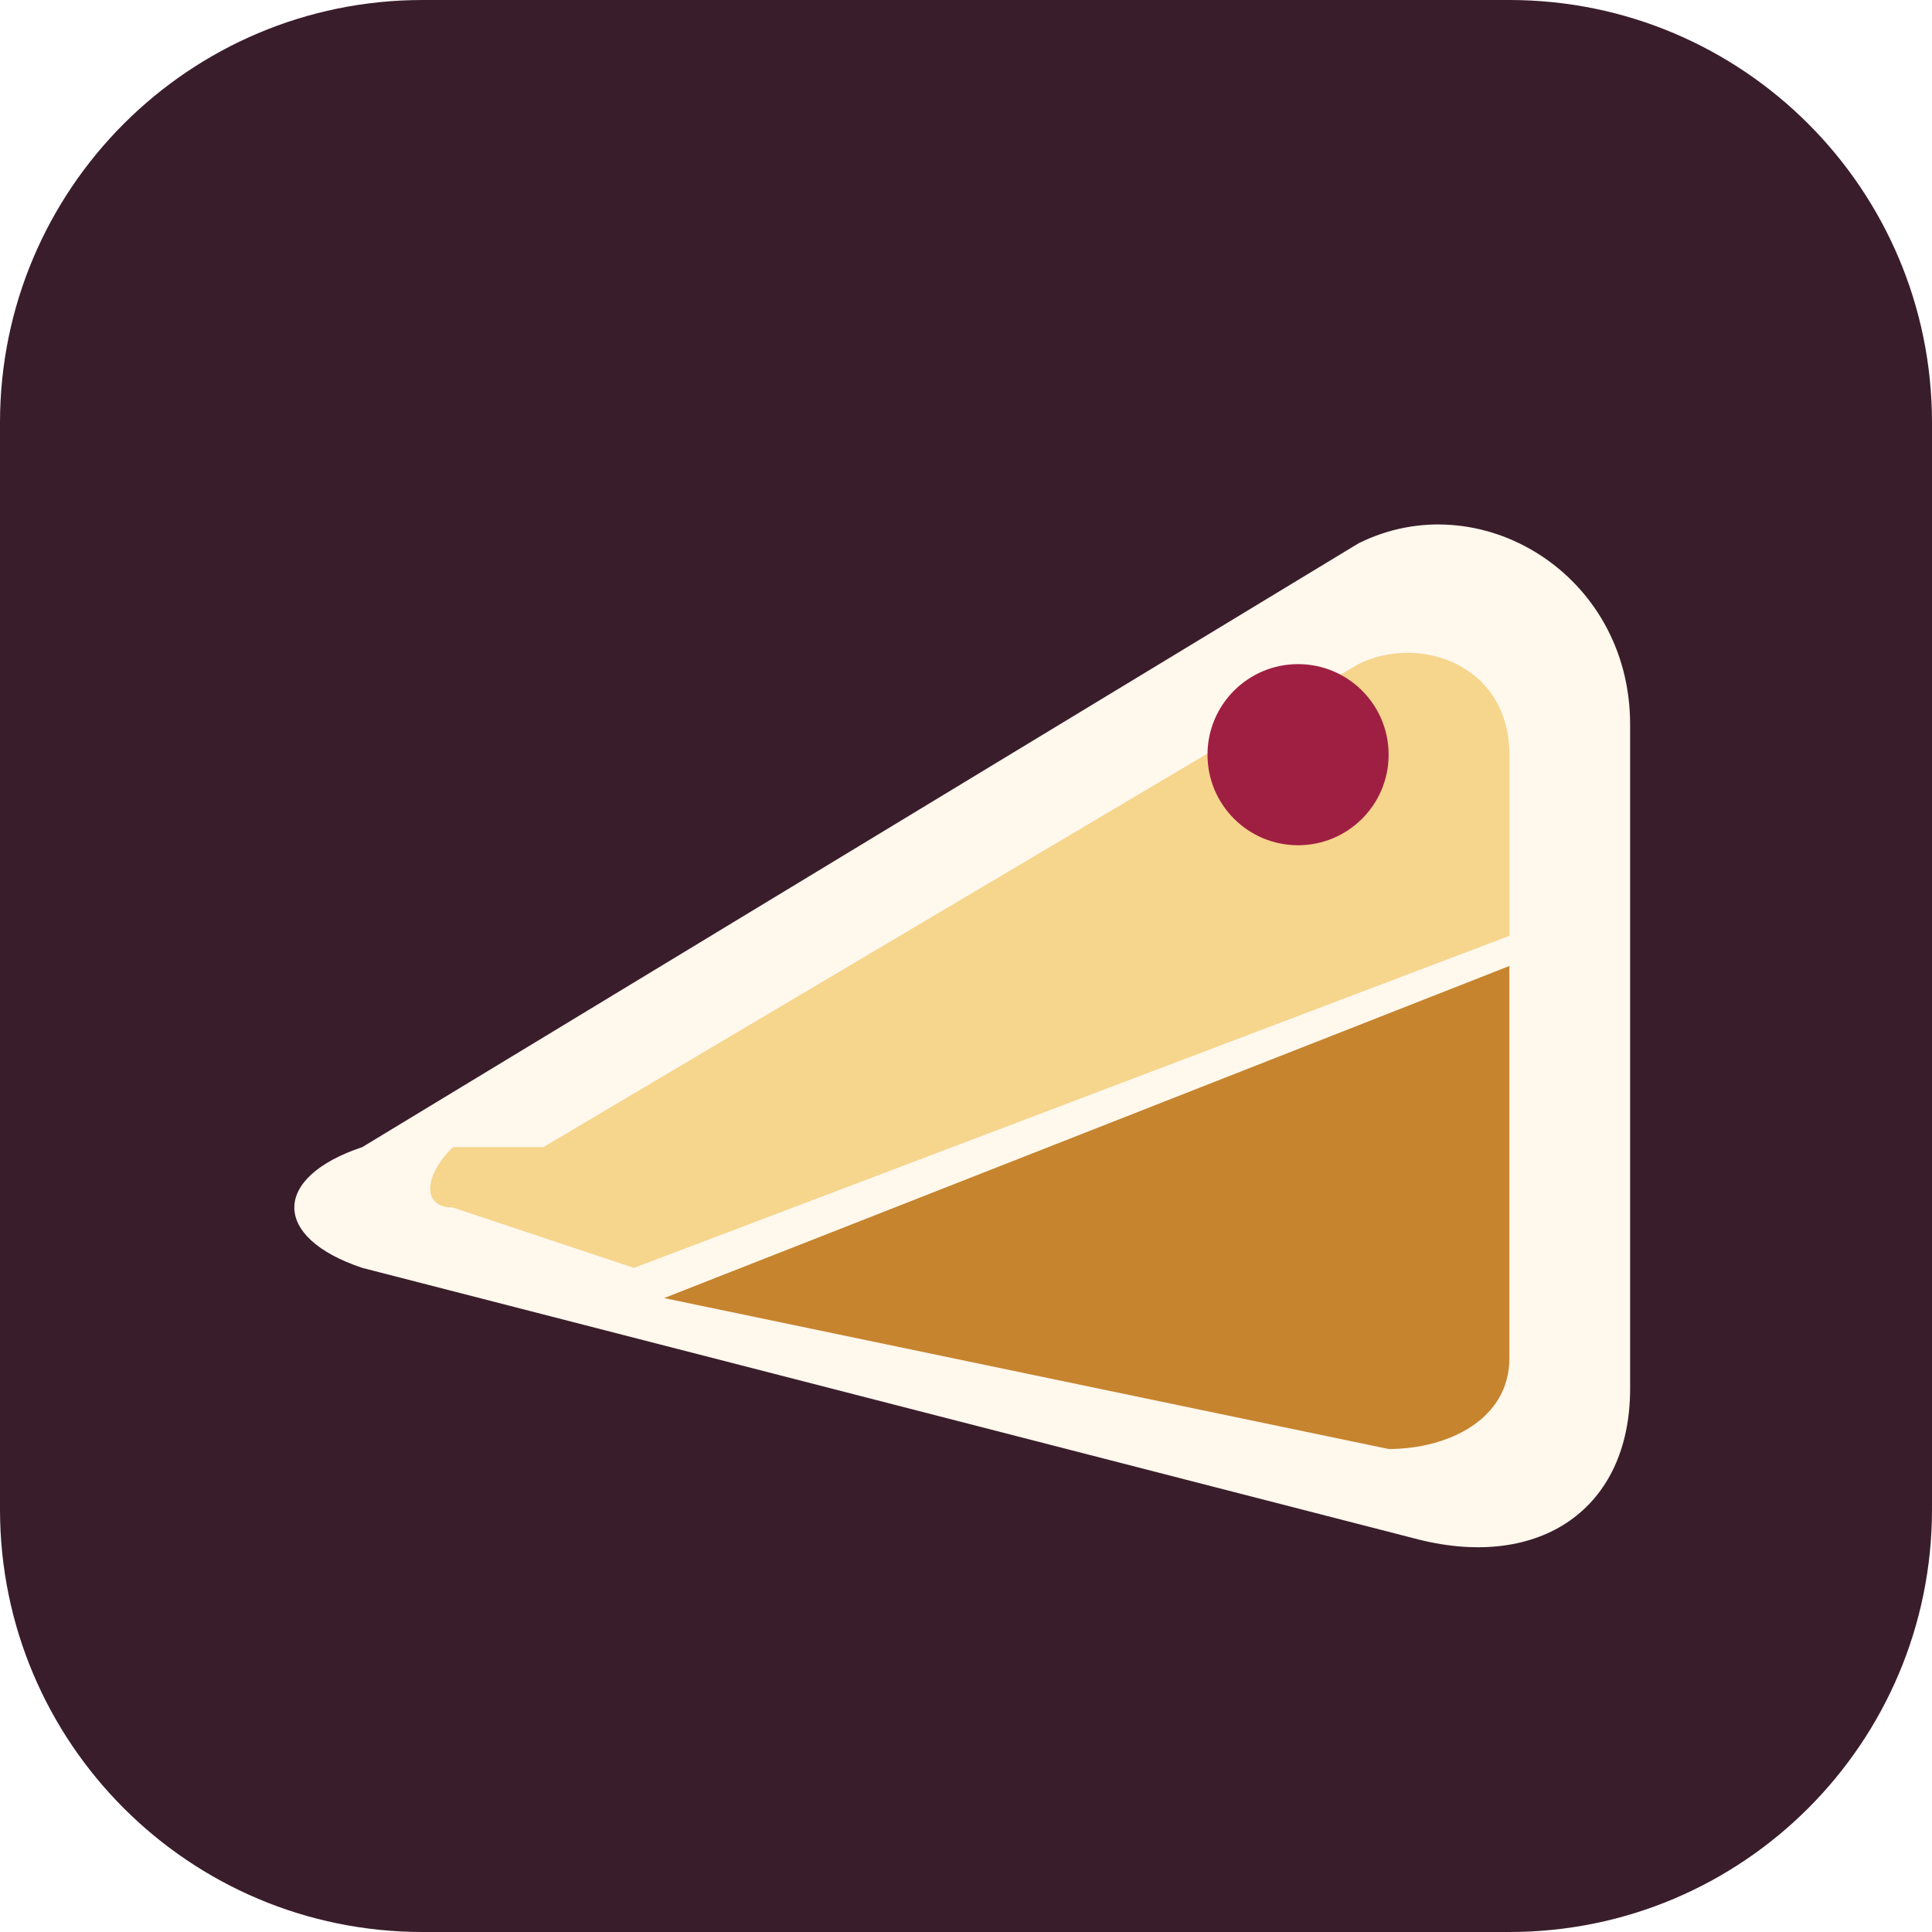
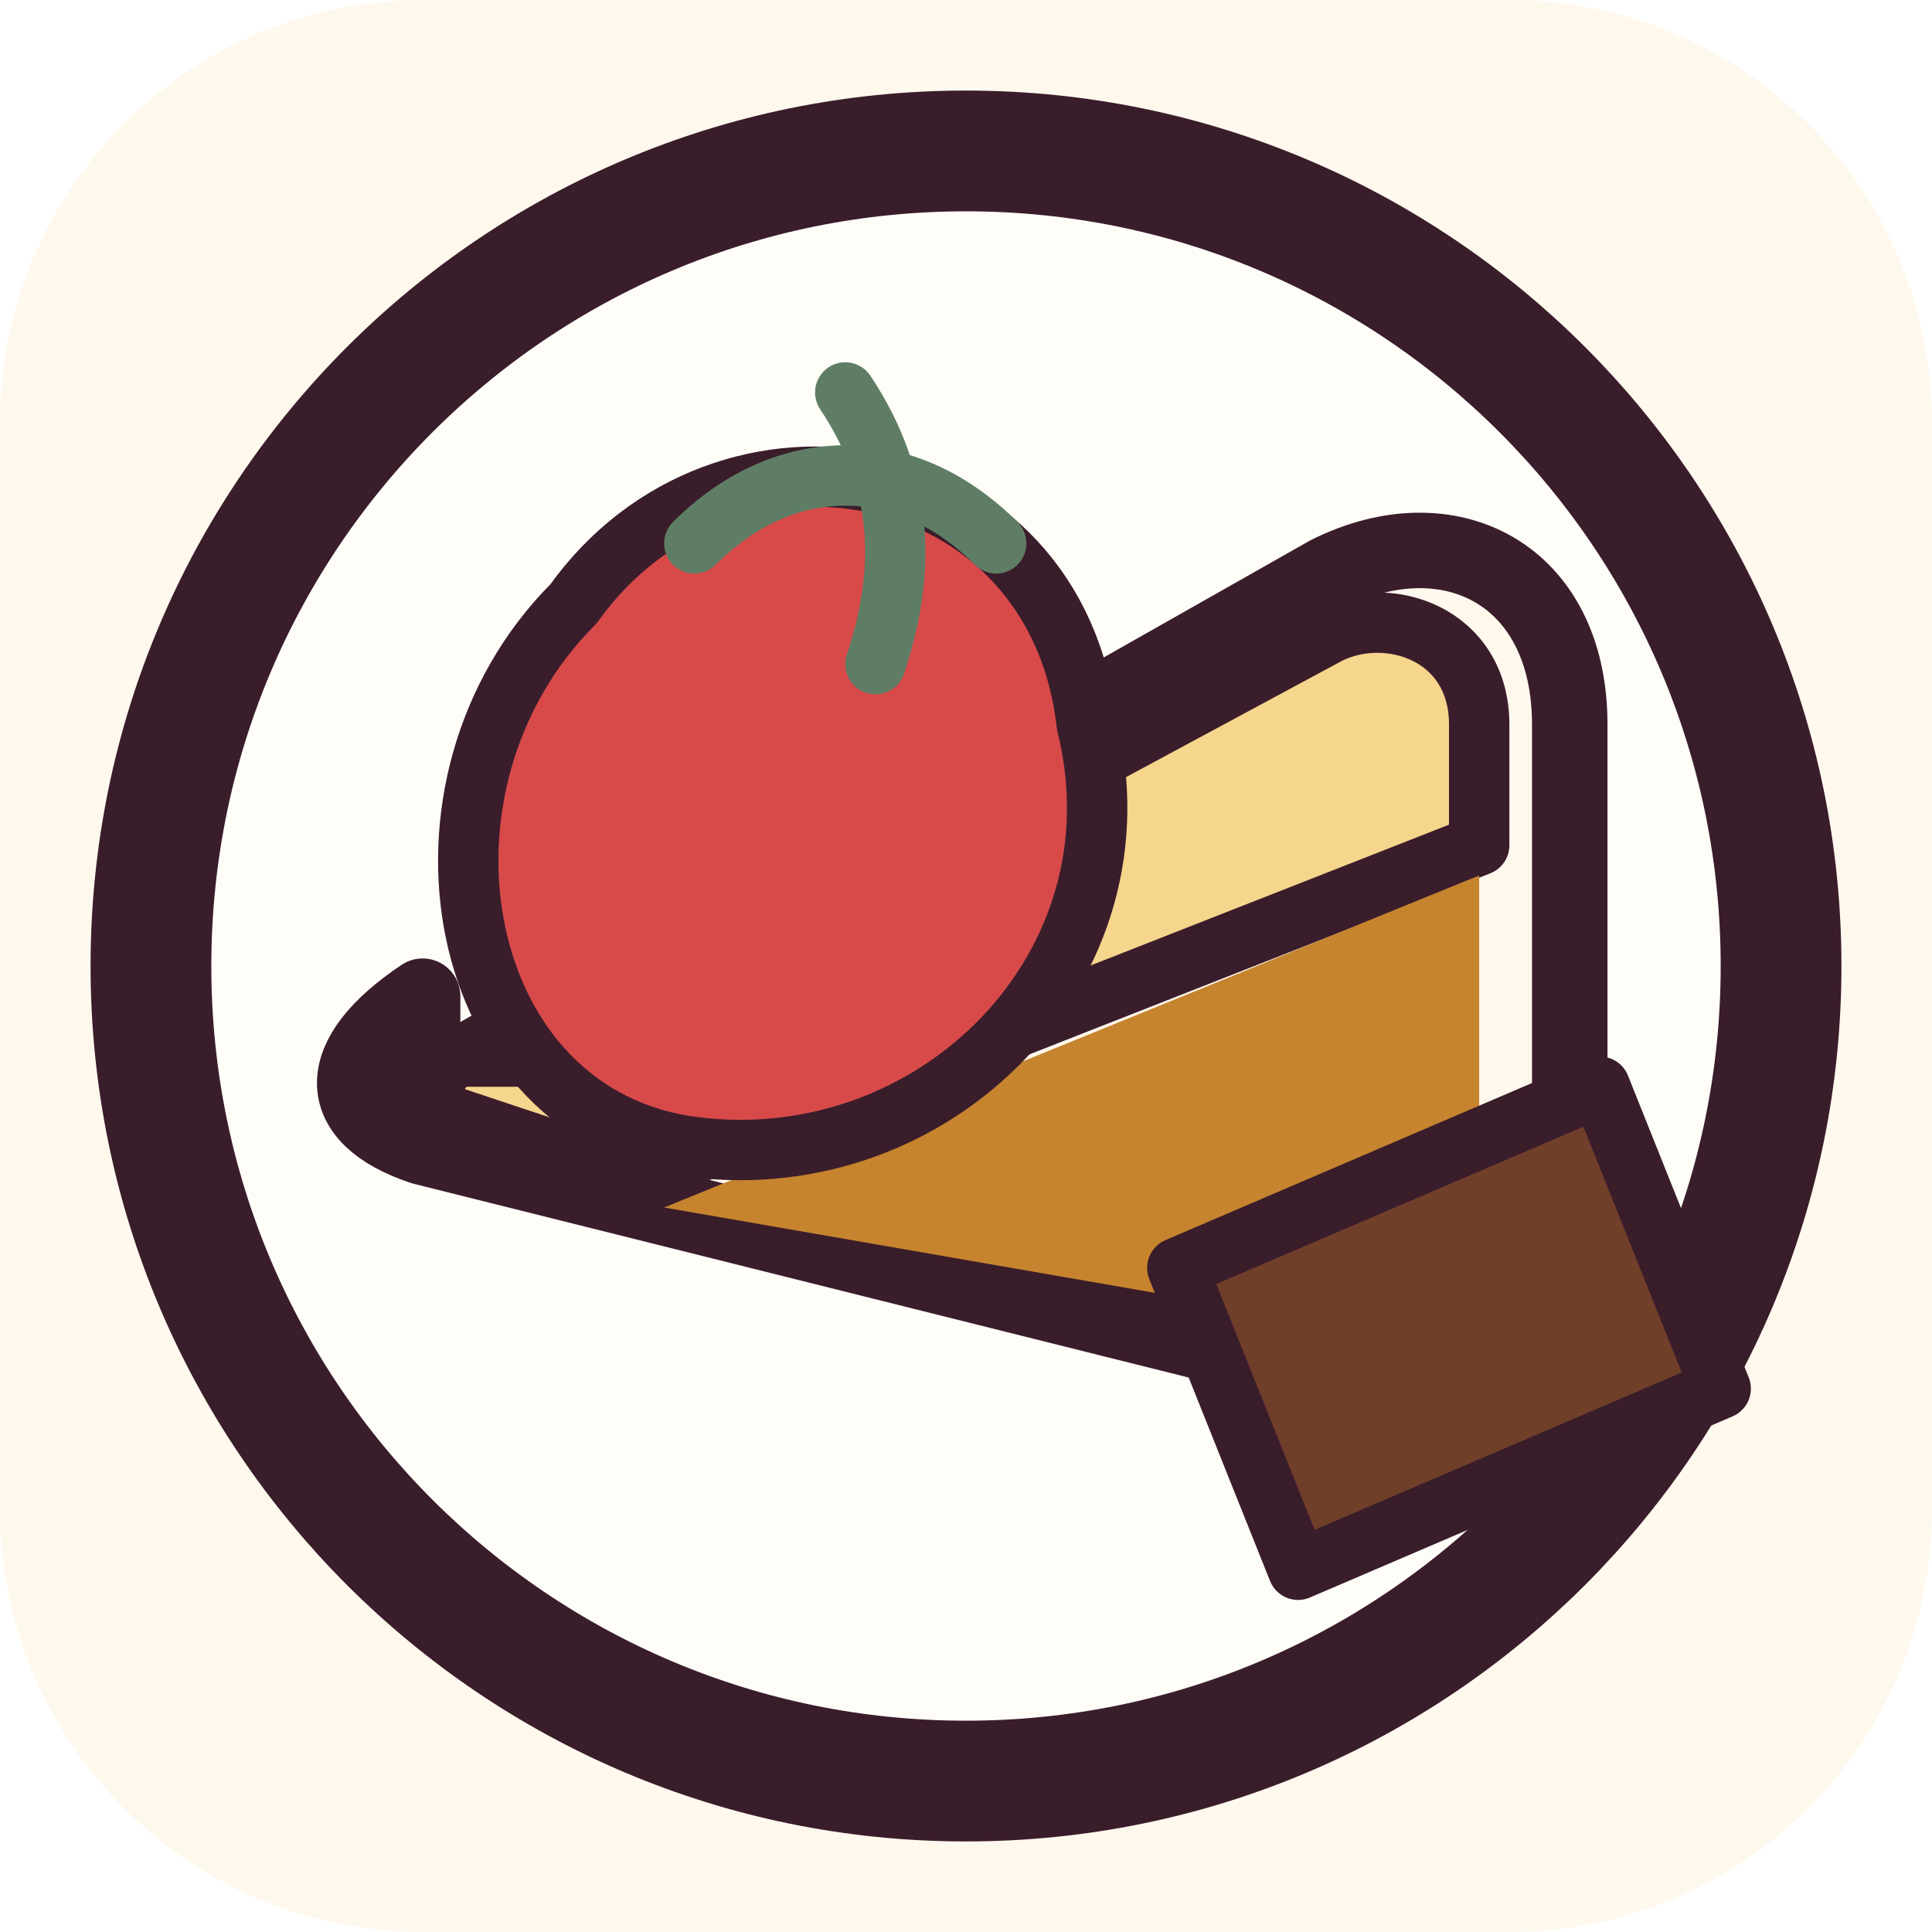
<svg xmlns="http://www.w3.org/2000/svg" viewBox="0 0 64 64" role="img" aria-label="Just Cheesecakes favicon">
-   <rect width="64" height="64" rx="14" fill="#3a1d2b" />
-   <path d="M12 38 45 18c4-2 9 1 9 6v22c0 4-3 6-7 5l-35-9c-3-1-3-3 0-4Z" fill="#fff8ed" />
-   <path d="M18 38 45 22c2-1 5 0 5 3v6L21 42l-6-2c-1 0-1-1 0-2Z" fill="#f6d58d" />
-   <path d="M22 43 50 32v13c0 2-2 3-4 3l-24-5Z" fill="#c6842f" />
-   <circle cx="43" cy="25" r="3" fill="#9f1f42" />
+   <rect width="64" height="64" rx="14" fill="#fff8ed" />
+   <circle cx="32" cy="32" r="27" fill="#fffdf8" stroke="#3a1d2b" stroke-width="4" />
+   <path d="M14 36 44 19c4-2 8 0 8 5v18c0 3-3 5-6 4l-32-8c-3-1-3-3 0-5Z" fill="#fff8ed" stroke="#3a1d2b" stroke-width="2.5" stroke-linejoin="round" />
+   <path d="M18 35 44 21c2-1 5 0 5 3v4L21 39l-6-2c-1 0-1-1 0-2Z" fill="#f6d58d" stroke="#3a1d2b" stroke-width="2" stroke-linejoin="round" />
+   <path d="M22 40 49 29v12c0 2-2 3-4 3l-23-4Z" fill="#c6842f" />
+   <path d="M19 20c5-7 16-5 17 4 2 8-5 15-13 14-8-1-10-12-4-18Z" fill="#d84a4a" stroke="#3a1d2b" stroke-width="2" stroke-linejoin="round" />
+   <path d="M23 18c3-3 7-3 10 0m-5-5c2 3 2 6 1 9" fill="none" stroke="#5f7d65" stroke-width="2" stroke-linecap="round" />
+   <path d="M39 42 53 36l4 10-14 6Z" fill="#6f3f2a" stroke="#3a1d2b" stroke-width="2" stroke-linejoin="round" />
</svg>
